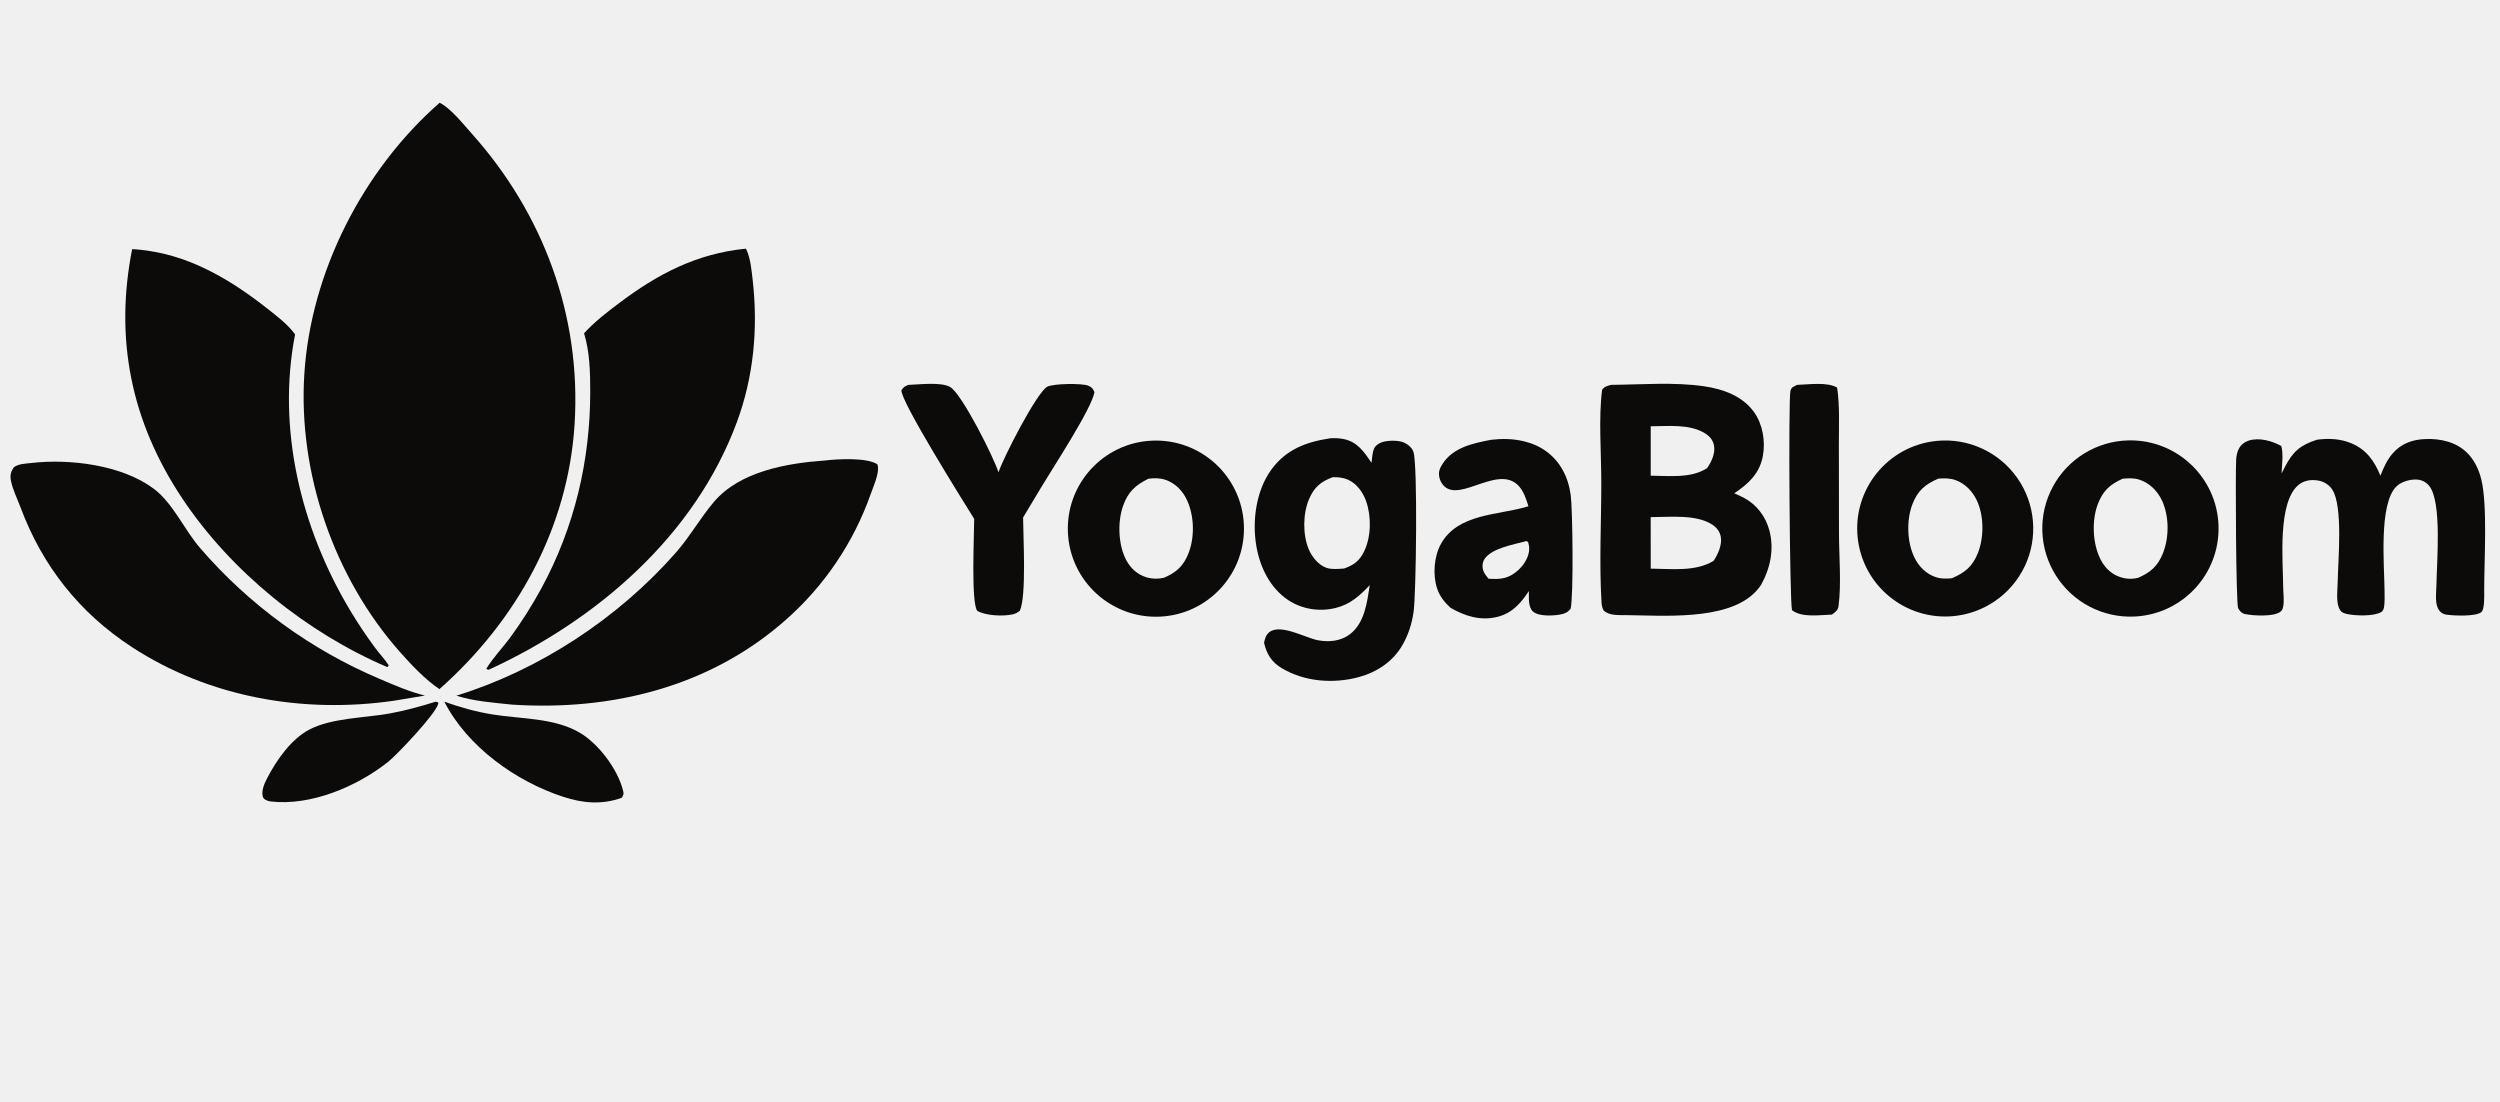
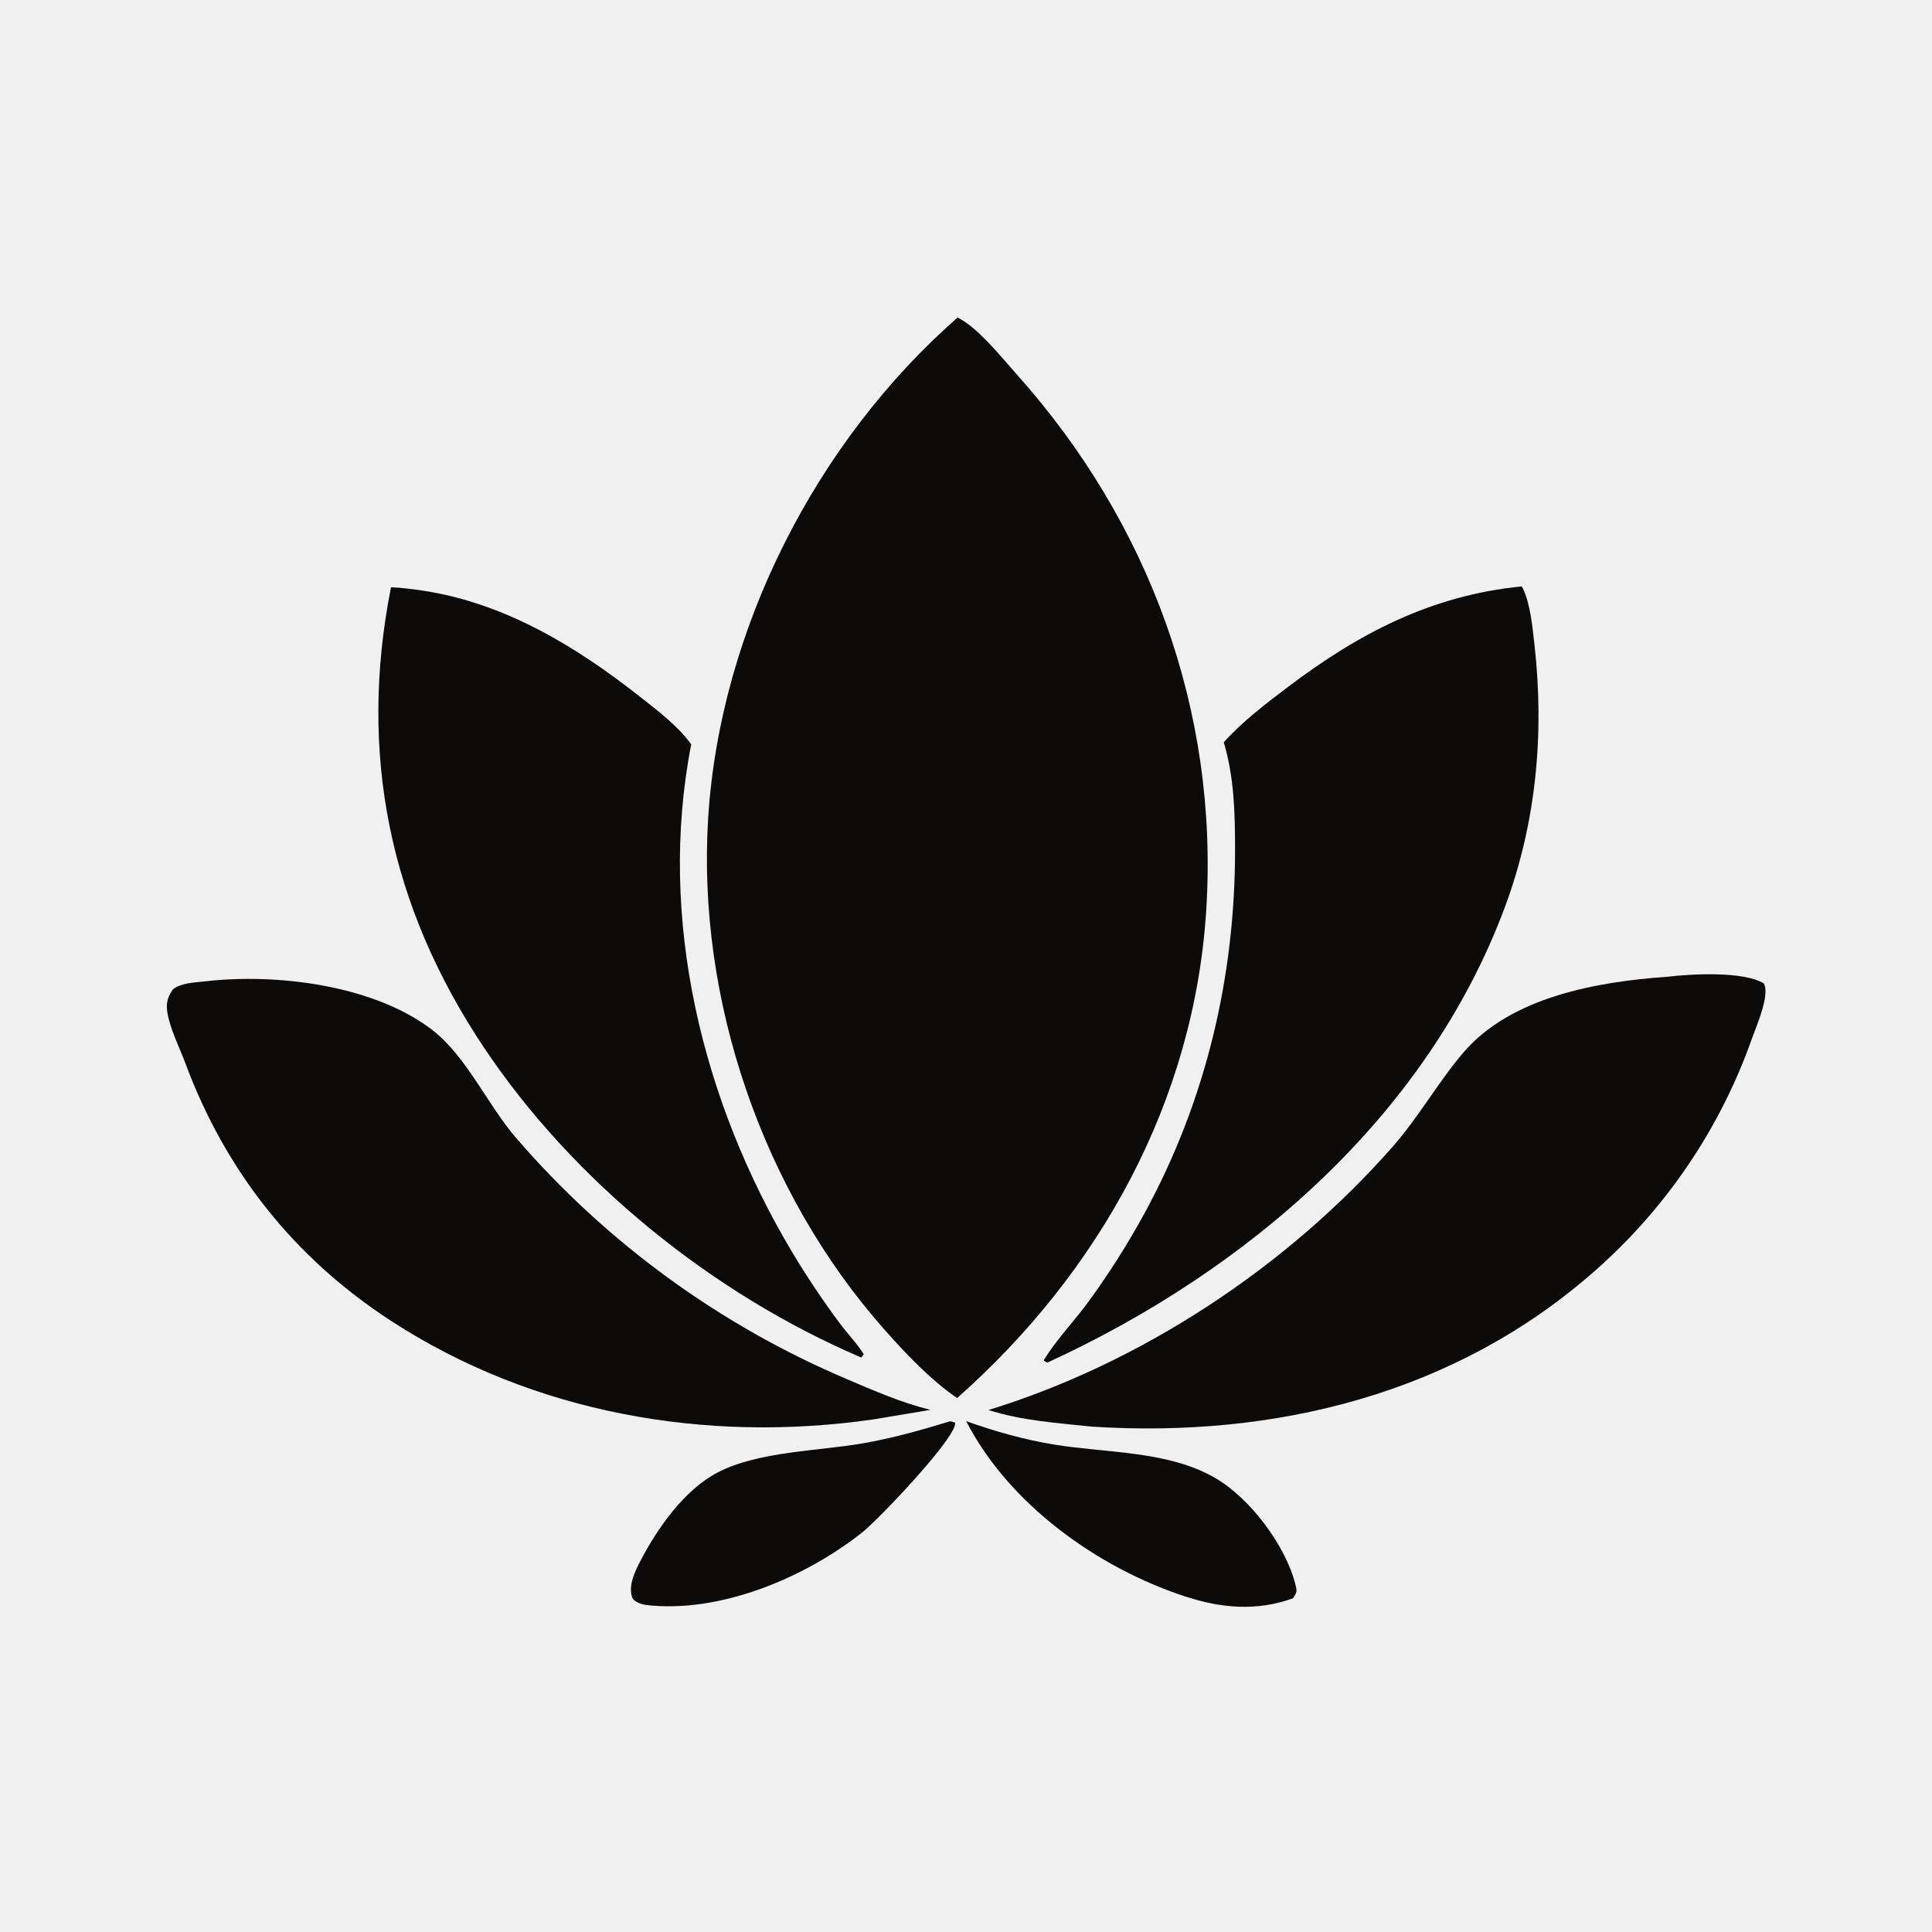
- <svg xmlns="http://www.w3.org/2000/svg" width="84" height="37" viewBox="0 0 84 37" fill="none">
-   <g clip-path="url(#clip0_8202_63085)">
-     <path d="M14.772 3.452C15.146 3.638 15.565 4.17 15.847 4.485C18.264 7.184 19.532 10.623 19.307 14.243C19.09 17.746 17.36 20.857 14.764 23.155C14.272 22.819 13.822 22.341 13.429 21.896C11.223 19.401 10.014 15.896 10.225 12.571C10.442 9.143 12.194 5.712 14.772 3.452Z" fill="#0D0B0A" />
-     <path d="M25.058 8.355C25.065 8.367 25.073 8.379 25.08 8.391C25.217 8.672 25.257 9.116 25.292 9.427C25.474 11.044 25.323 12.665 24.755 14.195C23.334 18.02 20.05 20.835 16.42 22.504C16.377 22.504 16.406 22.507 16.34 22.469C16.562 22.106 16.872 21.782 17.128 21.441C17.519 20.908 17.874 20.35 18.189 19.77C19.302 17.723 19.833 15.473 19.832 13.152C19.831 12.492 19.816 11.834 19.625 11.198C19.966 10.82 20.383 10.501 20.788 10.195C22.093 9.207 23.408 8.52 25.058 8.355Z" fill="#0D0B0A" />
-     <path d="M4.44 8.371C4.636 8.379 4.834 8.404 5.028 8.434C6.519 8.66 7.824 9.455 8.989 10.374C9.314 10.63 9.67 10.898 9.915 11.235C9.295 14.417 10.117 17.755 11.763 20.507C12.025 20.944 12.309 21.369 12.613 21.779C12.758 21.974 12.931 22.151 13.062 22.357L13.015 22.416C10.302 21.256 7.76 19.203 6.125 16.748C4.41 14.174 3.842 11.4 4.44 8.371Z" fill="#0D0B0A" />
-     <path d="M27.712 15.473C28.145 15.421 29.115 15.367 29.477 15.598C29.496 15.652 29.501 15.658 29.503 15.724C29.51 15.978 29.344 16.358 29.258 16.594C28.683 18.228 27.698 19.687 26.397 20.832C23.851 23.083 20.551 23.89 17.218 23.676C16.589 23.61 15.94 23.567 15.335 23.374C18.127 22.515 20.784 20.76 22.708 18.569C23.181 18.03 23.528 17.405 23.988 16.863C24.862 15.835 26.446 15.563 27.712 15.473Z" fill="#0D0B0A" />
-     <path d="M1.037 15.558C2.338 15.405 4.104 15.619 5.176 16.429C5.813 16.911 6.197 17.805 6.724 18.415C8.37 20.322 10.433 21.825 12.753 22.81C13.247 23.021 13.755 23.242 14.277 23.371L13.233 23.545C10.193 23.983 7.043 23.439 4.441 21.748C2.67 20.596 1.423 19.016 0.689 17.046C0.582 16.757 0.421 16.443 0.366 16.142C0.333 15.966 0.362 15.85 0.464 15.701C0.628 15.581 0.841 15.582 1.037 15.558Z" fill="#0D0B0A" />
-     <path d="M54.132 12.931C55.145 12.923 56.251 12.832 57.251 12.978C57.895 13.072 58.549 13.302 58.941 13.854C59.228 14.26 59.323 14.831 59.233 15.317C59.124 15.911 58.748 16.255 58.271 16.575C58.385 16.623 58.498 16.675 58.608 16.734C59.029 16.962 59.327 17.357 59.45 17.818C59.619 18.448 59.484 19.096 59.17 19.655C59.099 19.762 59.016 19.857 58.923 19.945C57.961 20.857 55.853 20.68 54.61 20.668C54.371 20.666 54.056 20.688 53.878 20.506C53.835 20.415 53.818 20.355 53.812 20.252C53.73 18.918 53.804 17.533 53.804 16.194C53.803 15.245 53.708 14.011 53.832 13.094C53.928 12.975 53.988 12.975 54.132 12.931ZM57.526 17.624C56.99 17.274 56.086 17.375 55.463 17.376L55.465 19.106C56.155 19.111 56.962 19.217 57.574 18.847C57.718 18.635 57.863 18.319 57.821 18.054C57.791 17.862 57.686 17.729 57.526 17.624ZM57.271 14.549C56.759 14.241 56.04 14.32 55.464 14.323V15.983C56.082 15.988 56.819 16.079 57.358 15.73C57.504 15.522 57.644 15.224 57.589 14.961C57.549 14.769 57.435 14.648 57.271 14.549Z" fill="#0D0B0A" />
-     <path d="M44.685 14.728C44.839 14.715 44.995 14.723 45.147 14.752C45.61 14.845 45.836 15.187 46.084 15.55C46.098 15.423 46.108 15.286 46.138 15.162C46.169 15.032 46.239 14.952 46.356 14.89C46.543 14.791 46.945 14.784 47.141 14.857C47.284 14.91 47.443 15.034 47.492 15.184C47.638 15.627 47.582 19.962 47.497 20.555C47.442 20.946 47.321 21.331 47.123 21.673C46.806 22.226 46.265 22.586 45.657 22.75C44.801 22.982 43.827 22.908 43.063 22.448C42.722 22.243 42.562 21.979 42.472 21.598C42.501 21.461 42.535 21.327 42.653 21.238C43.035 20.949 43.862 21.434 44.287 21.513C44.653 21.581 45.048 21.544 45.352 21.314C45.853 20.936 45.936 20.237 46.022 19.661C45.686 20.019 45.367 20.308 44.872 20.429C44.336 20.561 43.749 20.471 43.287 20.165C42.68 19.762 42.341 19.072 42.217 18.371C42.066 17.517 42.198 16.496 42.715 15.782C43.209 15.101 43.887 14.85 44.685 14.728ZM44.776 16.035C44.376 16.185 44.156 16.37 43.985 16.768C43.774 17.257 43.768 17.966 43.974 18.457C44.083 18.715 44.301 18.988 44.575 19.081C44.757 19.141 44.976 19.115 45.162 19.102C45.491 18.985 45.678 18.846 45.834 18.527C46.074 18.036 46.082 17.345 45.899 16.833C45.792 16.535 45.582 16.242 45.284 16.114C45.132 16.048 44.94 16.026 44.776 16.035Z" fill="#0D0B0A" />
-     <path d="M77.853 14.774C78.246 14.722 78.632 14.74 79.002 14.893C79.514 15.105 79.779 15.491 79.982 15.983C80.085 15.723 80.2 15.461 80.384 15.246C80.674 14.904 81.054 14.768 81.495 14.752C82.002 14.732 82.522 14.848 82.894 15.213C83.138 15.453 83.288 15.774 83.37 16.102C83.588 16.978 83.466 18.86 83.469 19.85C83.47 20.002 83.489 20.48 83.37 20.57C83.169 20.722 82.454 20.688 82.203 20.653C82.056 20.632 81.966 20.553 81.906 20.42C81.812 20.216 81.862 19.851 81.865 19.624C81.875 18.89 82.055 16.861 81.621 16.326C81.521 16.203 81.38 16.126 81.221 16.114C80.987 16.098 80.689 16.179 80.519 16.346C79.917 16.935 80.117 19.033 80.121 19.858C80.123 20.024 80.129 20.207 80.108 20.372C80.099 20.445 80.074 20.529 80.007 20.567C79.75 20.715 79.126 20.693 78.843 20.627C78.695 20.592 78.632 20.542 78.58 20.399C78.493 20.162 78.541 19.811 78.546 19.56C78.559 18.824 78.733 16.995 78.359 16.443C78.246 16.278 78.079 16.177 77.883 16.145C77.659 16.108 77.426 16.138 77.244 16.282C76.512 16.859 76.712 18.884 76.715 19.721C76.716 19.923 76.757 20.21 76.711 20.398C76.692 20.477 76.669 20.525 76.601 20.569C76.366 20.723 75.728 20.69 75.446 20.635C75.328 20.611 75.252 20.539 75.201 20.432C75.129 20.279 75.108 15.878 75.135 15.442C75.142 15.321 75.167 15.191 75.223 15.082C75.294 14.942 75.414 14.851 75.561 14.803C75.91 14.691 76.344 14.815 76.652 14.986C76.726 15.261 76.673 15.621 76.661 15.908C76.697 15.835 76.734 15.762 76.772 15.69C77.043 15.165 77.299 14.951 77.853 14.774Z" fill="#0D0B0A" />
-     <path d="M71.521 14.797C73.141 14.764 74.489 16.04 74.542 17.66C74.596 19.28 73.337 20.642 71.717 20.716C70.652 20.765 69.642 20.236 69.075 19.333C68.508 18.43 68.469 17.291 68.976 16.353C69.482 15.414 70.455 14.819 71.521 14.797ZM71.322 16.085C70.886 16.279 70.649 16.5 70.481 16.955C70.279 17.499 70.312 18.259 70.57 18.779C70.709 19.058 70.925 19.285 71.226 19.386C71.432 19.455 71.624 19.466 71.835 19.416C72.253 19.241 72.503 19.019 72.674 18.591C72.889 18.055 72.887 17.338 72.64 16.813C72.486 16.484 72.21 16.213 71.858 16.109C71.685 16.058 71.498 16.069 71.322 16.085Z" fill="#0D0B0A" />
-     <path d="M38.704 14.806C40.336 14.732 41.718 15.993 41.794 17.624C41.871 19.256 40.612 20.64 38.981 20.719C37.346 20.797 35.959 19.535 35.882 17.901C35.806 16.266 37.07 14.88 38.704 14.806ZM39.165 16.124C38.976 16.059 38.782 16.06 38.586 16.085C38.15 16.301 37.9 16.527 37.733 17.004C37.544 17.545 37.572 18.317 37.844 18.824C37.992 19.101 38.217 19.304 38.52 19.397C38.706 19.454 38.917 19.459 39.106 19.413C39.522 19.24 39.767 19.016 39.934 18.589C40.146 18.047 40.129 17.333 39.883 16.804C39.739 16.493 39.493 16.237 39.165 16.124Z" fill="#0D0B0A" />
-     <path d="M64.888 14.838C65.938 14.668 66.998 15.076 67.665 15.905C68.331 16.735 68.501 17.858 68.109 18.848C67.716 19.836 66.823 20.539 65.769 20.686C64.164 20.911 62.677 19.801 62.435 18.198C62.193 16.596 63.288 15.097 64.888 14.838ZM65.129 16.082C64.69 16.268 64.438 16.48 64.26 16.934C64.053 17.467 64.073 18.204 64.319 18.721C64.468 19.034 64.721 19.29 65.055 19.396C65.222 19.45 65.411 19.449 65.584 19.428C66.021 19.243 66.276 19.036 66.457 18.582C66.667 18.054 66.664 17.325 66.419 16.809C66.273 16.503 66.025 16.245 65.701 16.13C65.518 16.065 65.32 16.066 65.129 16.082Z" fill="#0D0B0A" />
-     <path d="M50.103 14.777C50.473 14.733 50.83 14.74 51.195 14.825C51.749 14.953 52.213 15.275 52.495 15.772C52.647 16.038 52.734 16.33 52.776 16.633C52.84 17.099 52.877 20.052 52.771 20.458C52.682 20.572 52.592 20.613 52.453 20.642C52.217 20.692 51.698 20.723 51.506 20.546C51.339 20.391 51.373 20.068 51.371 19.86C51.094 20.27 50.815 20.601 50.31 20.727C49.746 20.867 49.223 20.703 48.738 20.422C48.531 20.232 48.374 20.037 48.285 19.766C48.135 19.31 48.183 18.695 48.416 18.274C48.983 17.255 50.318 17.315 51.294 17.028L51.355 17.009C51.316 16.887 51.278 16.763 51.227 16.645C50.675 15.371 49.297 16.763 48.631 16.413C48.497 16.342 48.4 16.199 48.366 16.053C48.32 15.86 48.372 15.735 48.478 15.574C48.836 15.028 49.506 14.891 50.103 14.777ZM51.289 18.18C50.884 18.292 50.122 18.415 49.88 18.783C49.802 18.903 49.795 19.061 49.846 19.193C49.882 19.286 49.953 19.368 50.015 19.445C50.434 19.473 50.697 19.442 51.018 19.151C51.212 18.974 51.391 18.689 51.381 18.415C51.379 18.346 51.36 18.277 51.344 18.212L51.289 18.18Z" fill="#0D0B0A" />
-     <path d="M33.549 15.873C33.694 15.412 34.825 13.202 35.185 12.994C35.373 12.887 36.372 12.87 36.573 12.962C36.702 13.021 36.715 13.056 36.774 13.176C36.671 13.748 35.407 15.668 35.033 16.294L34.376 17.386C34.379 18.043 34.494 20.047 34.265 20.523C34.185 20.584 34.128 20.618 34.028 20.642C33.719 20.714 33.105 20.692 32.834 20.521C32.623 20.244 32.733 17.943 32.733 17.434C32.398 16.897 30.23 13.437 30.288 13.107C30.359 13.004 30.405 12.978 30.521 12.932C30.887 12.921 31.63 12.824 31.933 13.008C32.325 13.246 33.403 15.387 33.549 15.873Z" fill="#0D0B0A" />
-     <path d="M60.386 12.931C60.77 12.921 61.397 12.825 61.728 13.024C61.821 13.655 61.784 14.324 61.786 14.961L61.79 17.911C61.79 18.681 61.874 19.608 61.775 20.364C61.755 20.515 61.662 20.564 61.553 20.65C61.154 20.663 60.54 20.762 60.211 20.502C60.133 20.207 60.085 13.397 60.159 13.128C60.195 13.001 60.278 12.986 60.386 12.931Z" fill="#0D0B0A" />
-     <path d="M14.929 23.577C15.458 23.765 15.99 23.915 16.545 24.005C17.501 24.16 18.611 24.115 19.47 24.613C20.105 24.981 20.754 25.842 20.933 26.556C20.966 26.687 20.956 26.698 20.889 26.806C20.226 27.046 19.581 26.989 18.921 26.772C17.33 26.252 15.708 25.093 14.929 23.577Z" fill="#0D0B0A" />
-     <path d="M14.63 23.58C14.664 23.578 14.696 23.595 14.728 23.604C14.726 23.619 14.727 23.635 14.723 23.65C14.642 23.989 13.332 25.369 13.029 25.608C11.984 26.434 10.432 27.089 9.084 26.928C9.048 26.92 8.998 26.91 8.965 26.895C8.893 26.861 8.847 26.834 8.828 26.756C8.777 26.545 8.896 26.301 8.992 26.117C9.301 25.527 9.785 24.834 10.391 24.515C11.137 24.123 12.24 24.124 13.07 23.977C13.602 23.882 14.114 23.738 14.63 23.58Z" fill="#0D0B0A" />
-   </g>
-   <defs>
-     <clipPath id="clip0_8202_63085">
-       <rect width="83.147" height="23.51" fill="white" transform="translate(0.353027 3.45215)" />
-     </clipPath>
-   </defs>
+ <svg xmlns="http://www.w3.org/2000/svg" width="359" height="359" viewBox="0 0 359 359" fill="none">
+   <path d="M177.938 59C181.741 60.889 186.017 66.313 188.888 69.521C213.518 97.034 226.437 132.077 224.152 168.965C221.94 204.662 204.311 236.358 177.851 259.784C172.841 256.359 168.256 251.484 164.248 246.952C141.77 221.53 129.449 185.812 131.596 151.926C133.809 116.99 151.668 82.032 177.938 59Z" fill="#0D0B0A" />
+   <path d="M282.757 108.962C282.83 109.085 282.913 109.204 282.976 109.333C284.378 112.187 284.783 116.716 285.139 119.884C286.99 136.36 285.458 152.879 279.664 168.479C265.186 207.451 231.724 236.14 194.727 253.147C194.291 253.142 194.583 253.177 193.918 252.79C196.179 249.091 199.331 245.785 201.94 242.31C205.93 236.884 209.546 231.195 212.761 225.283C224.094 204.428 229.514 181.493 229.497 157.841C229.493 151.123 229.338 144.413 227.395 137.93C230.864 134.079 235.116 130.833 239.242 127.71C252.542 117.646 265.943 110.641 282.757 108.962Z" fill="#0D0B0A" />
+   <path d="M72.652 109.125C74.648 109.202 76.663 109.461 78.638 109.761C93.836 112.073 107.133 120.167 119.006 129.533C122.319 132.147 125.945 134.873 128.44 138.308C122.127 170.74 130.5 204.746 147.269 232.794C149.947 237.252 152.841 241.575 155.939 245.755C157.418 247.746 159.179 249.553 160.505 251.643L160.036 252.253C132.385 240.429 106.484 219.504 89.821 194.495C72.34 168.254 66.559 139.989 72.652 109.125Z" fill="#0D0B0A" />
+   <path d="M309.806 181.498C314.215 180.972 324.095 180.416 327.791 182.769C327.977 183.325 328.032 183.38 328.052 184.055C328.126 186.641 326.436 190.513 325.56 192.926C319.696 209.576 309.656 224.444 296.403 236.105C270.459 259.045 236.83 267.275 202.867 265.091C196.452 264.421 189.839 263.974 183.673 262.008C212.129 253.256 239.196 235.375 258.808 213.046C263.629 207.556 267.163 201.182 271.854 195.661C280.757 185.182 296.899 182.412 309.806 181.498Z" fill="#0D0B0A" />
+   <path d="M37.968 182.367C51.229 180.803 69.222 182.988 80.144 191.243C86.638 196.153 90.552 205.267 95.918 211.472C112.701 230.907 133.721 246.232 157.36 256.265C162.393 258.419 167.575 260.668 172.897 261.979L162.258 263.756C131.277 268.214 99.172 262.679 72.663 245.443C54.611 233.702 41.901 217.603 34.428 197.523C33.331 194.579 31.689 191.382 31.128 188.314C30.8 186.522 31.089 185.341 32.136 183.822C33.802 182.595 35.969 182.61 37.968 182.367Z" fill="#0D0B0A" />
+   <path d="M179.536 264.078C184.926 265.995 190.349 267.529 196.003 268.447C205.744 270.026 217.061 269.564 225.812 274.637C232.274 278.385 238.892 287.162 240.719 294.44C241.054 295.775 240.957 295.884 240.273 296.991C233.509 299.429 226.94 298.848 220.209 296.644C203.997 291.342 187.471 279.527 179.536 264.078Z" fill="#0D0B0A" />
+   <path d="M176.487 264.118C176.829 264.088 177.157 264.267 177.488 264.361C177.471 264.515 177.474 264.674 177.437 264.828C176.605 268.278 163.258 282.347 160.176 284.784C149.526 293.194 133.714 299.87 119.975 298.227C119.607 298.148 119.097 298.049 118.762 297.895C118.023 297.552 117.554 297.279 117.359 296.48C116.838 294.33 118.06 291.838 119.037 289.972C122.184 283.955 127.113 276.896 133.287 273.644C140.898 269.643 152.136 269.658 160.594 268.154C166.012 267.191 171.234 265.722 176.487 264.118Z" fill="#0D0B0A" />
</svg>
